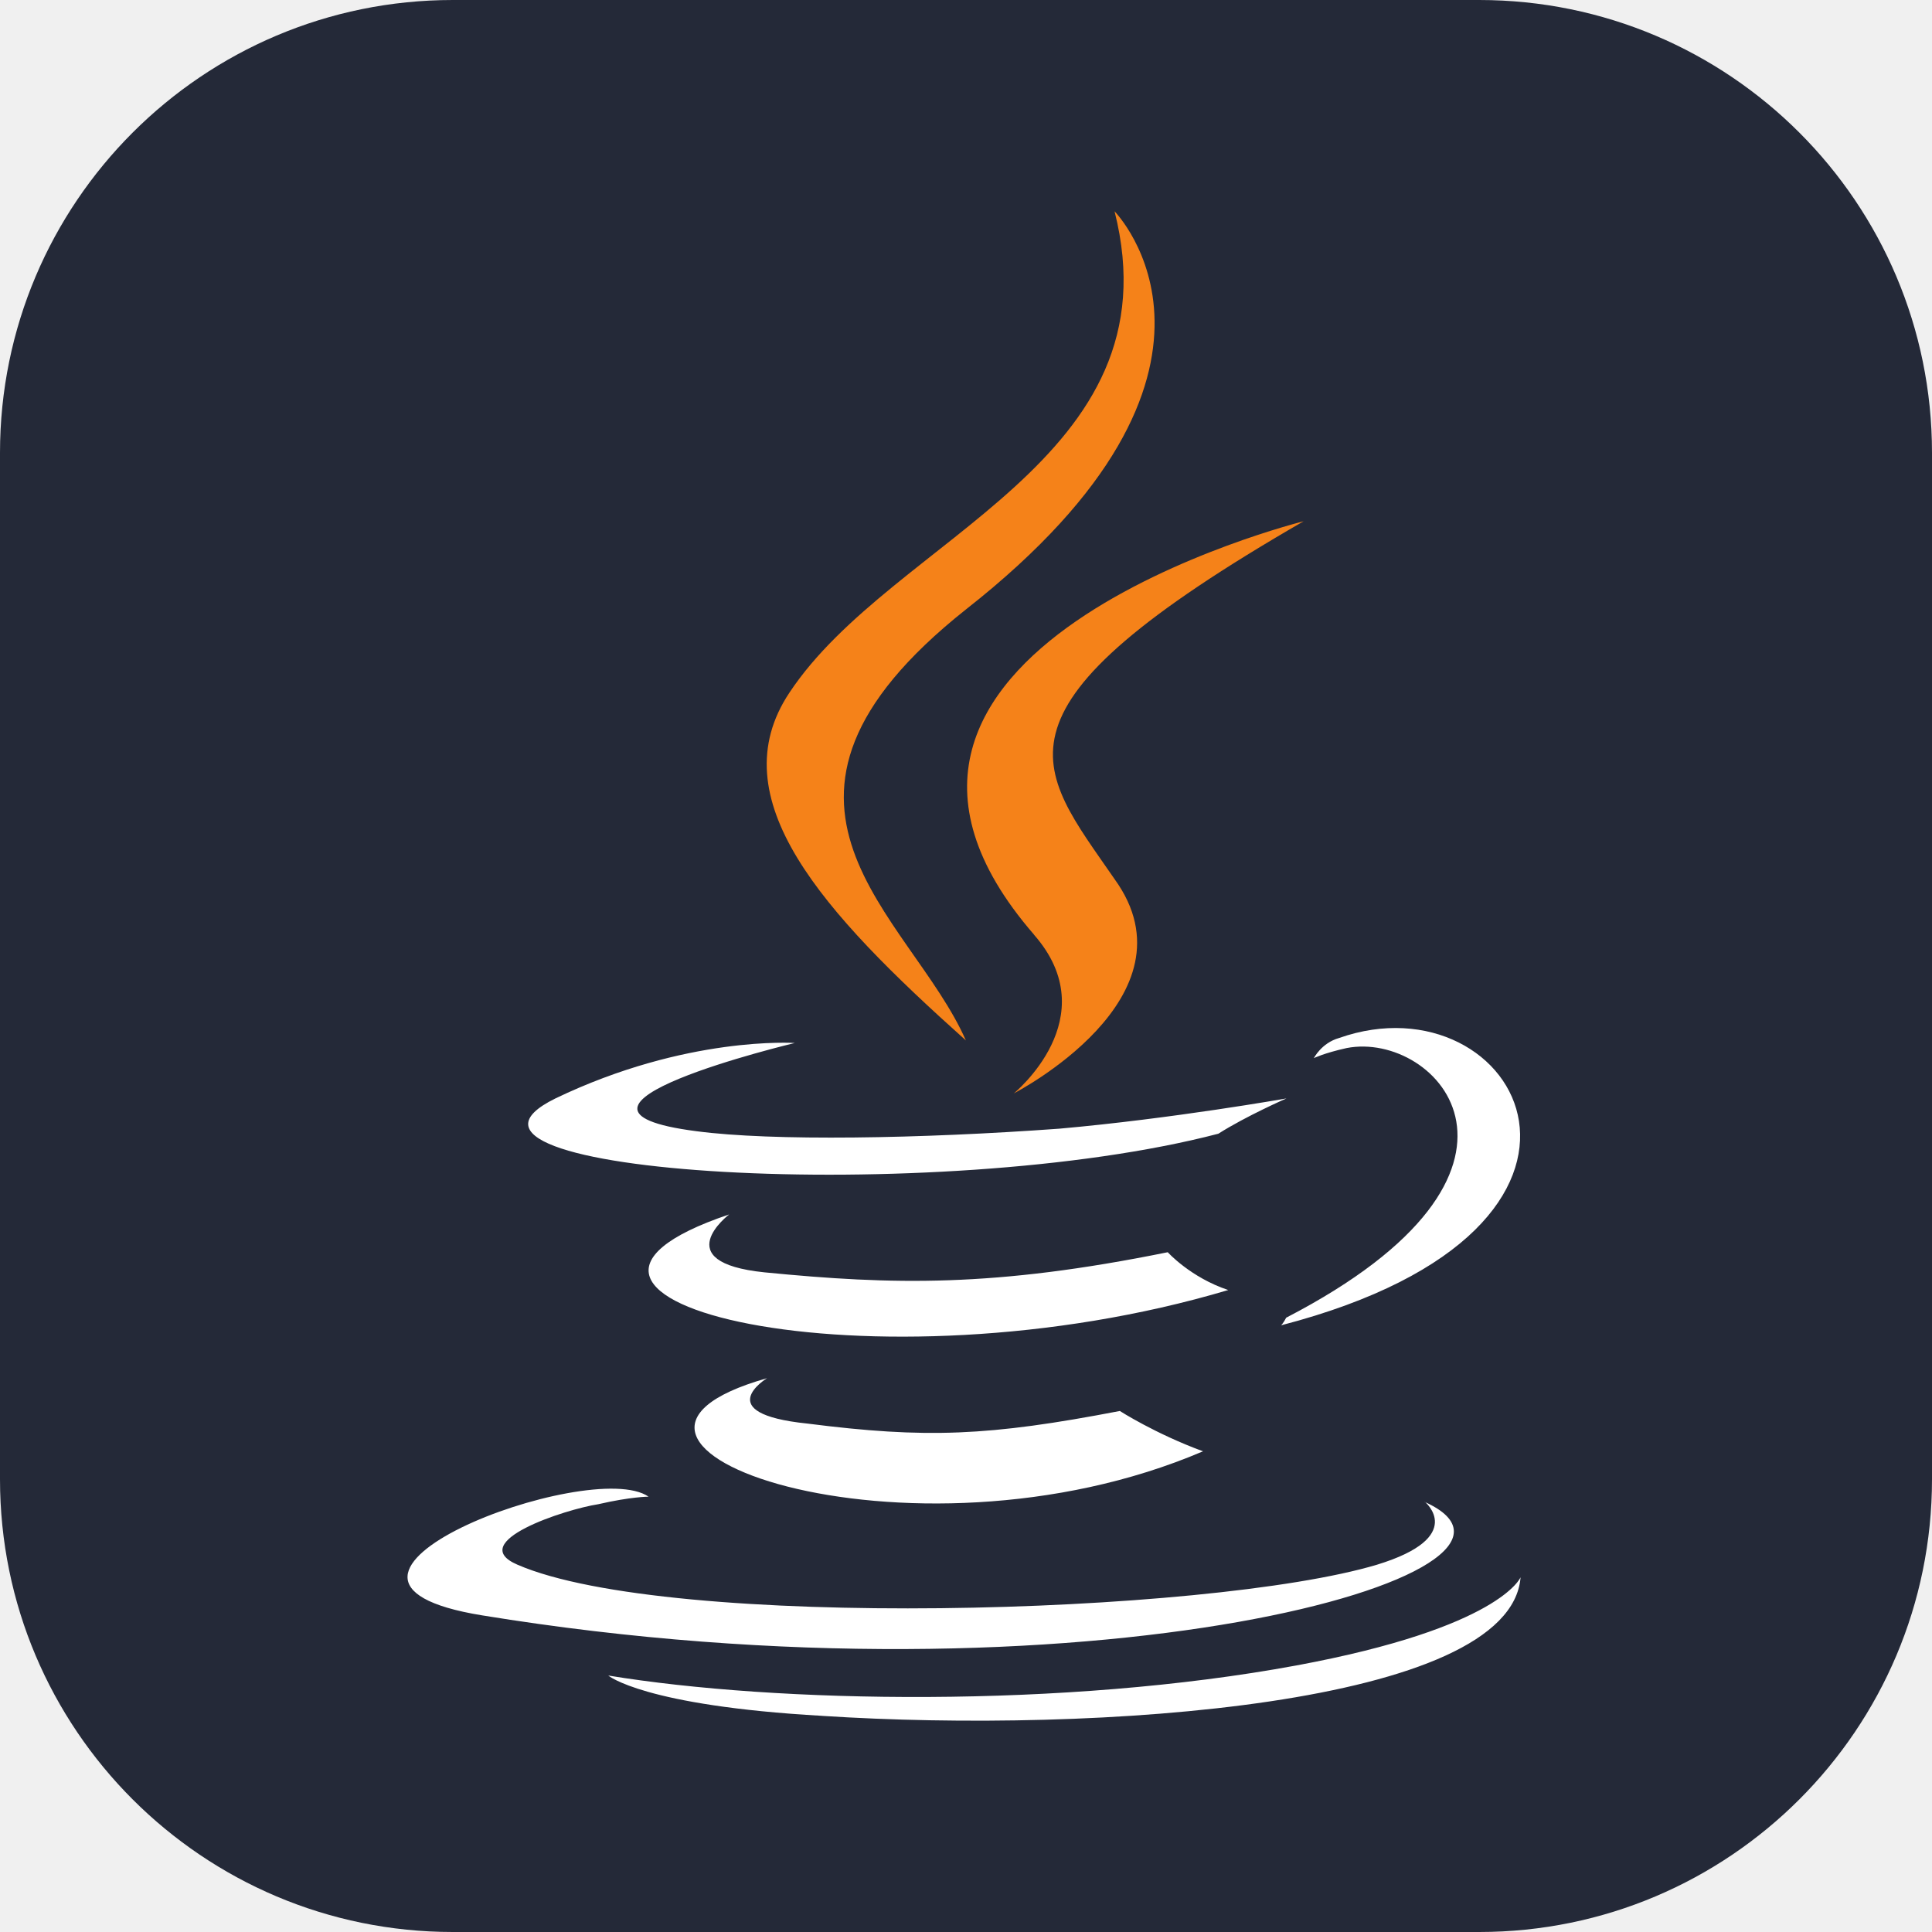
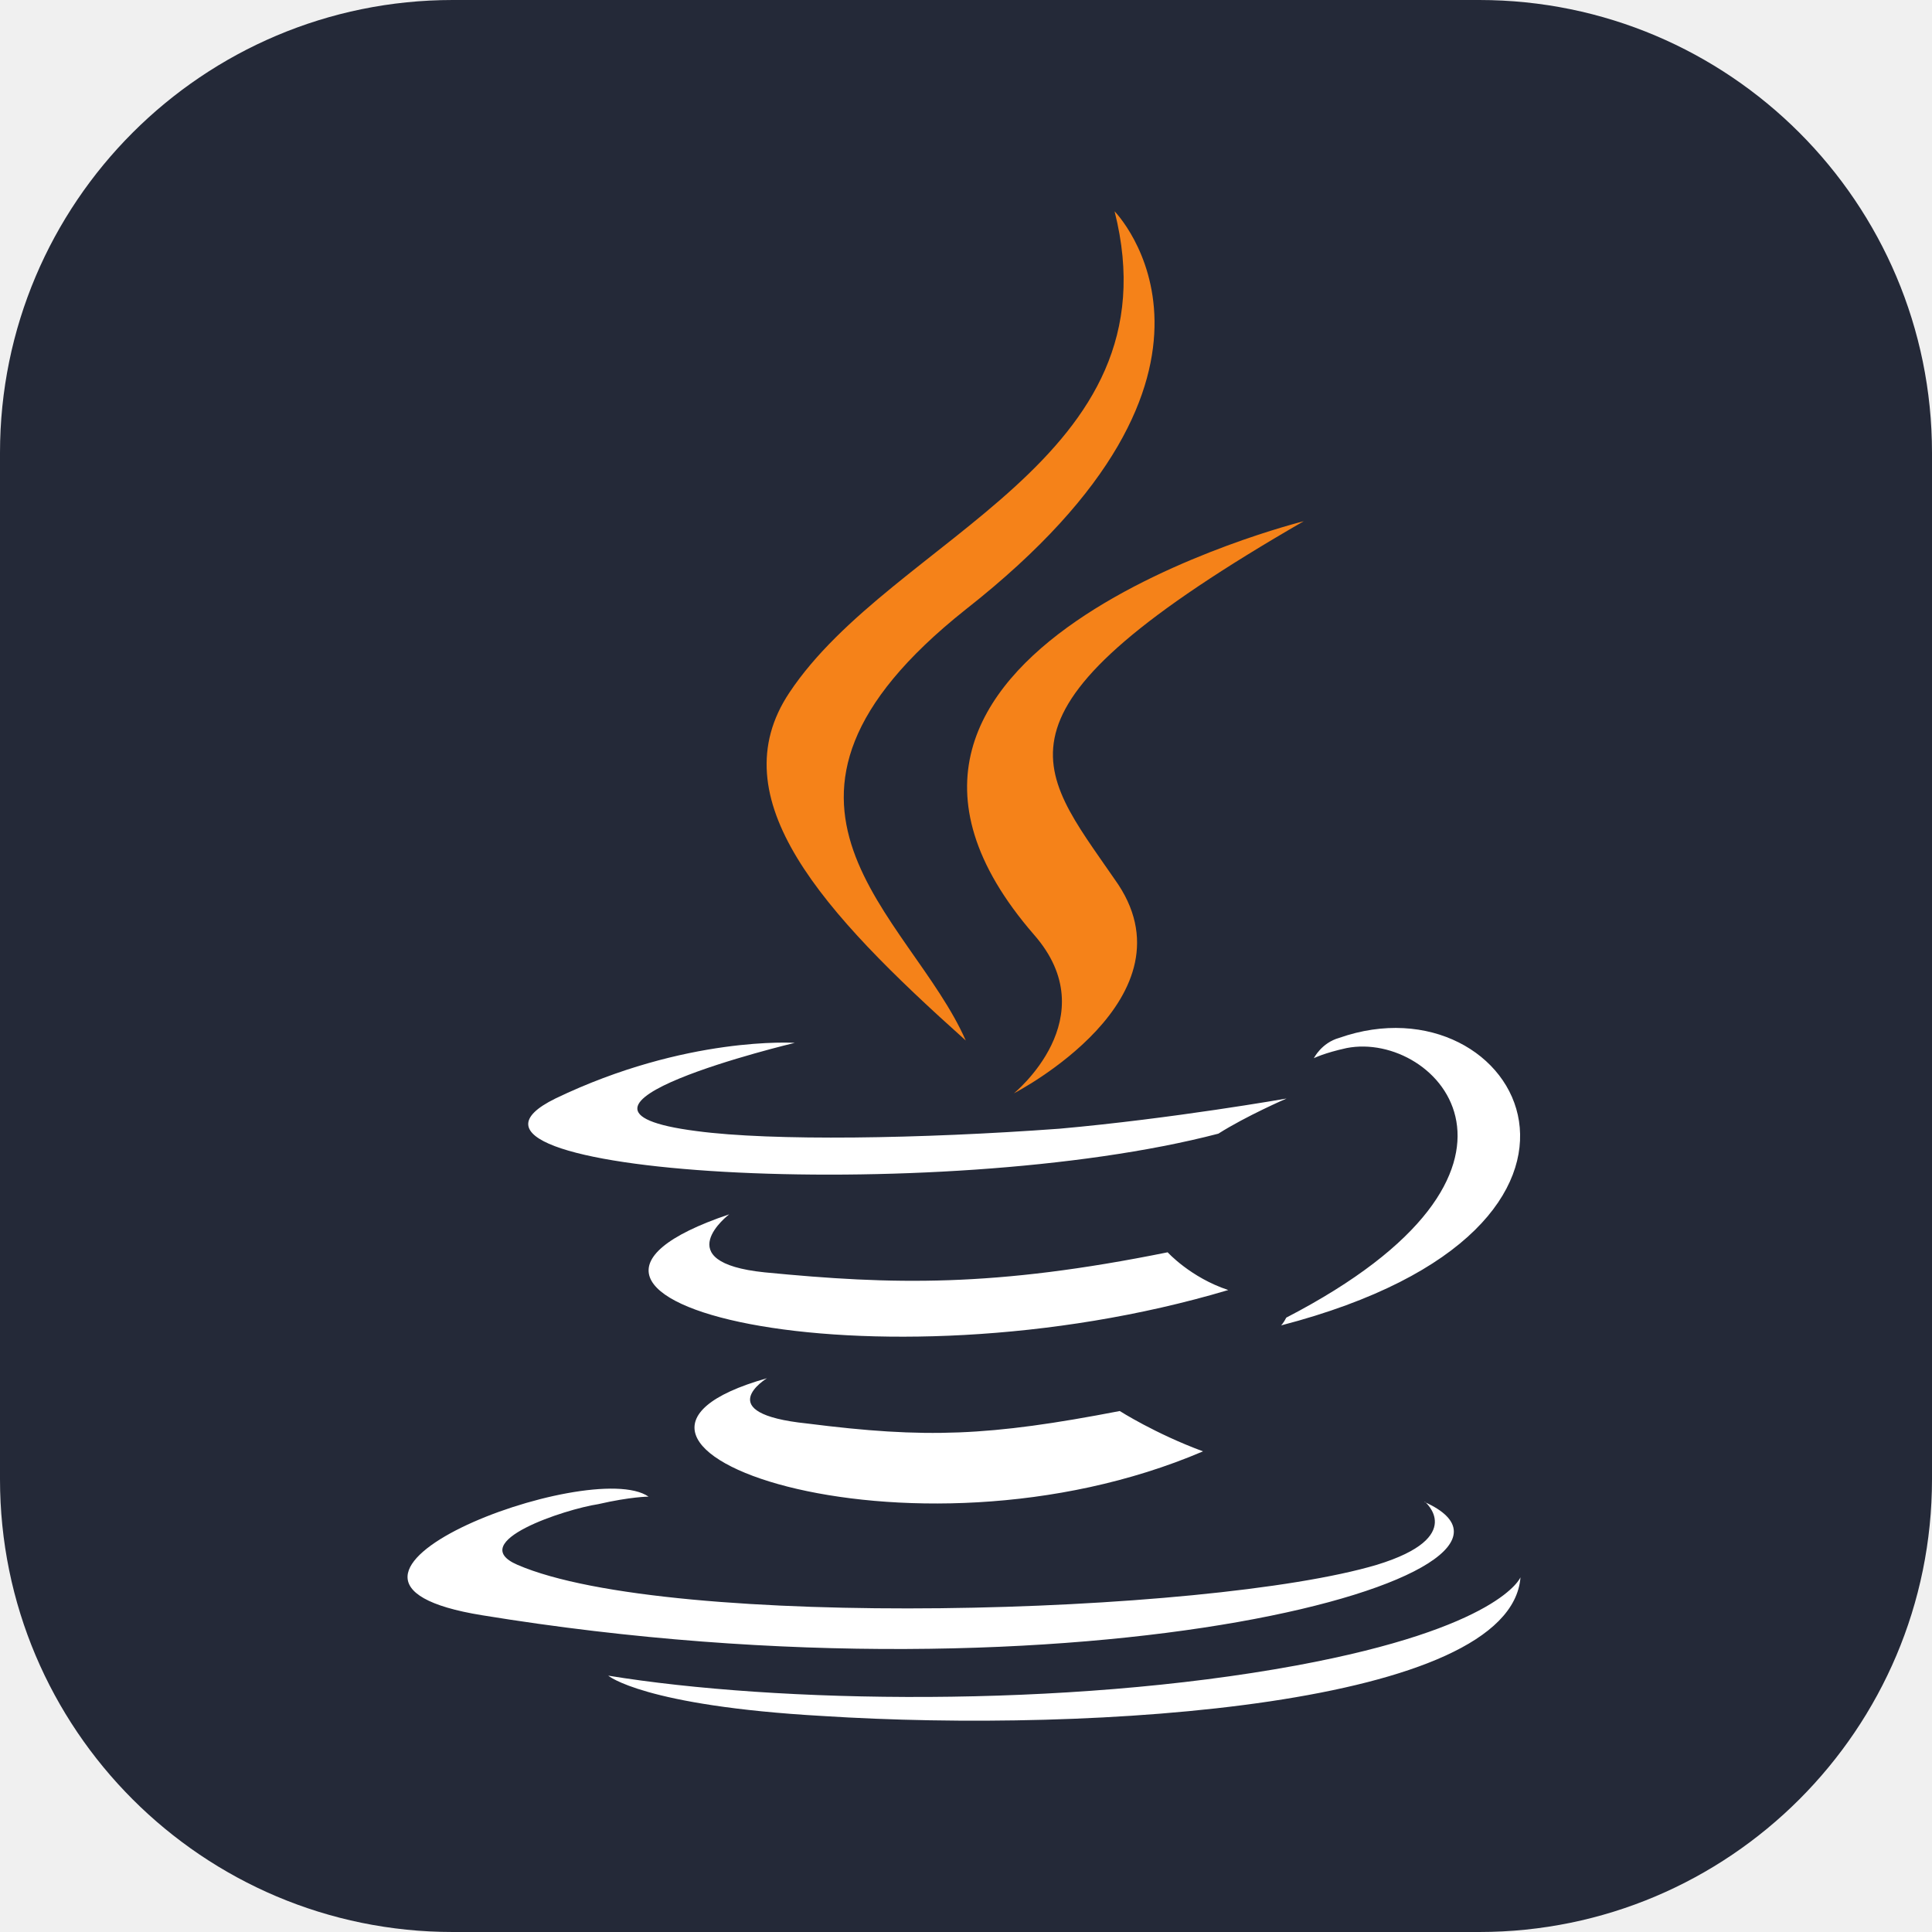
- <svg xmlns="http://www.w3.org/2000/svg" width="256" height="256" fill="none" viewBox="0 0 256 256">
-   <rect width="256" height="256" fill="#242938" rx="60" />
-   <path fill="#fff" d="M101.634 182.619C101.634 182.619 93.955 187.293 106.979 188.63C122.707 190.634 131.023 190.299 148.386 186.962C148.386 186.962 153.06 189.971 159.406 192.306C120.331 209.002 70.909 191.304 101.634 182.619ZM96.625 160.914C96.625 160.914 88.275 167.26 101.299 168.593C118.327 170.262 131.69 170.597 154.732 165.926C154.732 165.926 157.741 169.267 162.747 170.936C115.664 184.961 62.898 172.269 96.625 160.917V160.914ZM188.795 198.984C188.795 198.984 194.471 203.658 182.449 207.334C160.073 214.012 88.61 216.019 68.573 207.334C61.564 204.325 74.92 199.982 79.259 199.319C83.601 198.317 85.937 198.317 85.937 198.317C78.257 192.973 34.842 209.337 63.896 214.046C143.709 227.073 209.499 208.37 188.792 199.018L188.795 198.984ZM105.307 138.203C105.307 138.203 68.905 146.888 92.279 149.89C102.298 151.223 122 150.892 140.368 149.555C155.396 148.221 170.458 145.548 170.458 145.548C170.458 145.548 165.113 147.886 161.441 150.222C124.342 159.915 53.211 155.573 73.583 145.554C90.953 137.204 105.307 138.203 105.307 138.203V138.203ZM170.423 174.604C207.83 155.234 190.46 136.534 178.438 138.873C175.429 139.54 174.096 140.207 174.096 140.207C174.096 140.207 175.097 138.203 177.436 137.54C201.145 129.19 219.849 162.586 169.757 175.61C169.757 175.61 170.092 175.275 170.423 174.608V174.604ZM108.979 227.364C145.046 229.703 200.147 226.03 201.484 208.995C201.484 208.995 198.817 215.673 171.764 220.683C141.042 226.359 102.968 225.692 80.596 222.016C80.596 222.016 85.27 226.023 108.982 227.36L108.979 227.364Z" />
-   <path fill="#F58219" d="M147.685 28C147.685 28 168.389 49.039 127.983 80.759C95.589 106.472 120.632 121.168 127.983 137.861C108.948 120.833 95.261 105.802 104.606 91.776C118.331 71.083 156.062 61.064 147.685 28ZM137 123.842C146.683 134.862 134.333 144.881 134.333 144.881C134.333 144.881 159.044 132.195 147.692 116.494C137.338 101.466 129.324 94.118 172.738 69.069C172.738 69.069 104.278 86.097 137.007 123.835L137 123.842Z" />
+ <svg xmlns="http://www.w3.org/2000/svg" width="32px" height="32px" viewBox="0 0 32 32" version="1.1">
+   <g id="surface1">
+     <path style=" stroke:none;fill-rule:nonzero;fill:rgb(14.118%,16.078%,21.961%);fill-opacity:1;" d="M 7.5 0 L 24.5 0 C 28.641 0 32 3.359 32 7.5 L 32 24.5 C 32 28.641 28.641 32 24.5 32 L 7.5 32 C 3.359 32 0 28.641 0 24.5 L 0 7.5 C 0 3.359 3.359 0 7.5 0 Z M 7.5 0 " />
+     <path style=" stroke:none;fill-rule:nonzero;fill:rgb(100%,100%,100%);fill-opacity:1;" d="M 12.703 22.828 C 12.703 22.828 11.746 23.41 13.371 23.578 C 15.34 23.828 16.379 23.789 18.547 23.371 C 18.547 23.371 19.133 23.746 19.926 24.039 C 15.043 26.125 8.863 23.914 12.703 22.828 Z M 12.078 20.113 C 12.078 20.113 11.035 20.906 12.664 21.074 C 14.789 21.281 16.461 21.324 19.34 20.742 C 19.34 20.742 19.719 21.16 20.344 21.367 C 14.457 23.121 7.863 21.535 12.078 20.113 Z M 23.598 24.871 C 23.598 24.871 24.309 25.457 22.805 25.918 C 20.008 26.75 11.078 27.004 8.57 25.918 C 7.695 25.539 9.363 24.996 9.906 24.914 C 10.449 24.789 10.742 24.789 10.742 24.789 C 9.781 24.121 4.355 26.168 7.988 26.754 C 17.965 28.383 26.188 26.047 23.598 24.879 Z M 13.164 17.273 C 13.164 17.273 8.613 18.359 11.535 18.734 C 12.789 18.902 15.25 18.863 17.547 18.695 C 19.426 18.527 21.309 18.195 21.309 18.195 C 21.309 18.195 20.641 18.484 20.18 18.777 C 15.543 19.988 6.652 19.445 9.199 18.195 C 11.367 17.152 13.164 17.273 13.164 17.273 Z M 21.305 21.824 C 25.98 19.402 23.809 17.066 22.305 17.359 C 21.93 17.441 21.762 17.527 21.762 17.527 C 21.762 17.527 21.887 17.273 22.18 17.191 C 25.145 16.148 27.48 20.324 21.219 21.953 C 21.219 21.953 21.262 21.91 21.305 21.824 Z M 13.621 28.422 C 18.129 28.711 25.02 28.254 25.184 26.125 C 25.184 26.125 24.852 26.961 21.469 27.586 C 17.629 28.293 12.871 28.211 10.074 27.754 C 10.074 27.754 10.66 28.254 13.621 28.422 Z M 13.621 28.422 " />
+     <path style=" stroke:none;fill-rule:nonzero;fill:rgb(96.078%,50.98%,9.804%);fill-opacity:1;" d="M 18.461 3.5 C 18.461 3.5 21.047 6.129 15.996 10.094 C 11.949 13.309 15.078 15.145 15.996 17.234 C 13.617 15.105 11.906 13.227 13.074 11.473 C 14.793 8.887 19.508 7.633 18.461 3.5 Z M 17.125 15.48 C 18.336 16.859 16.793 18.109 16.793 18.109 C 16.793 18.109 19.879 16.523 18.461 14.562 C 17.168 12.684 16.164 11.766 21.594 8.633 C 21.594 8.633 13.035 10.762 17.125 15.48 Z M 17.125 15.48 " />
+   </g>
</svg>
